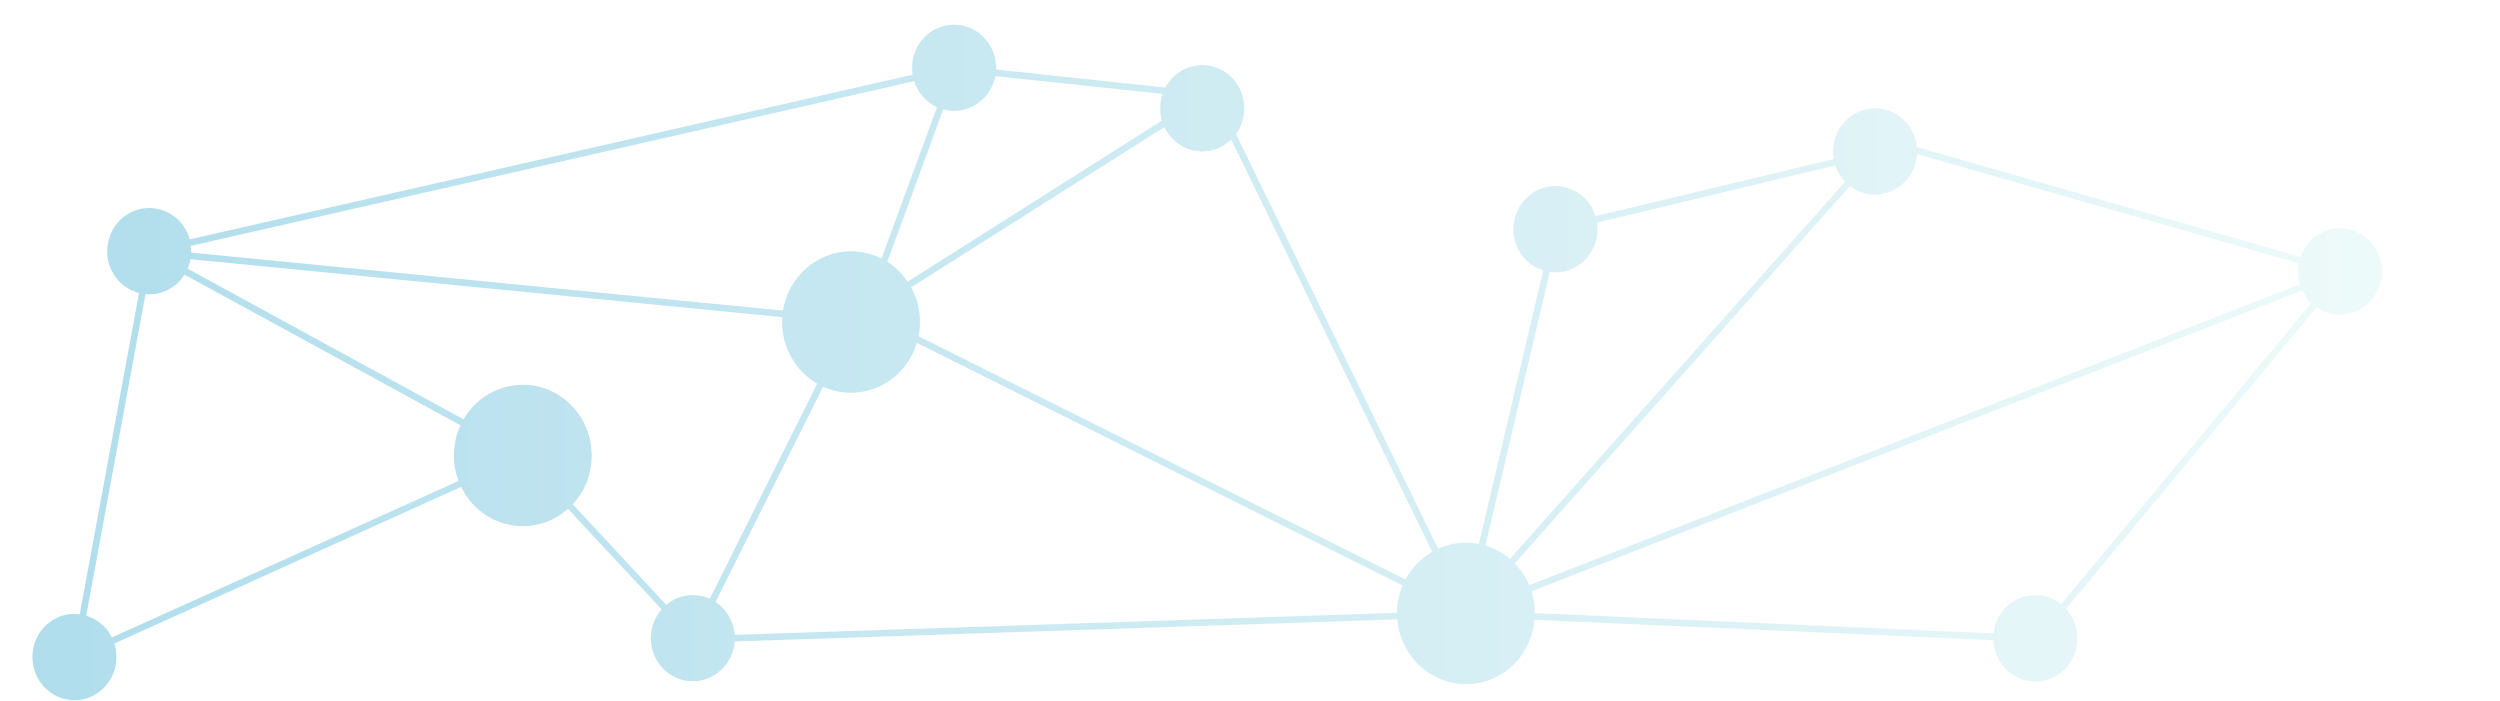
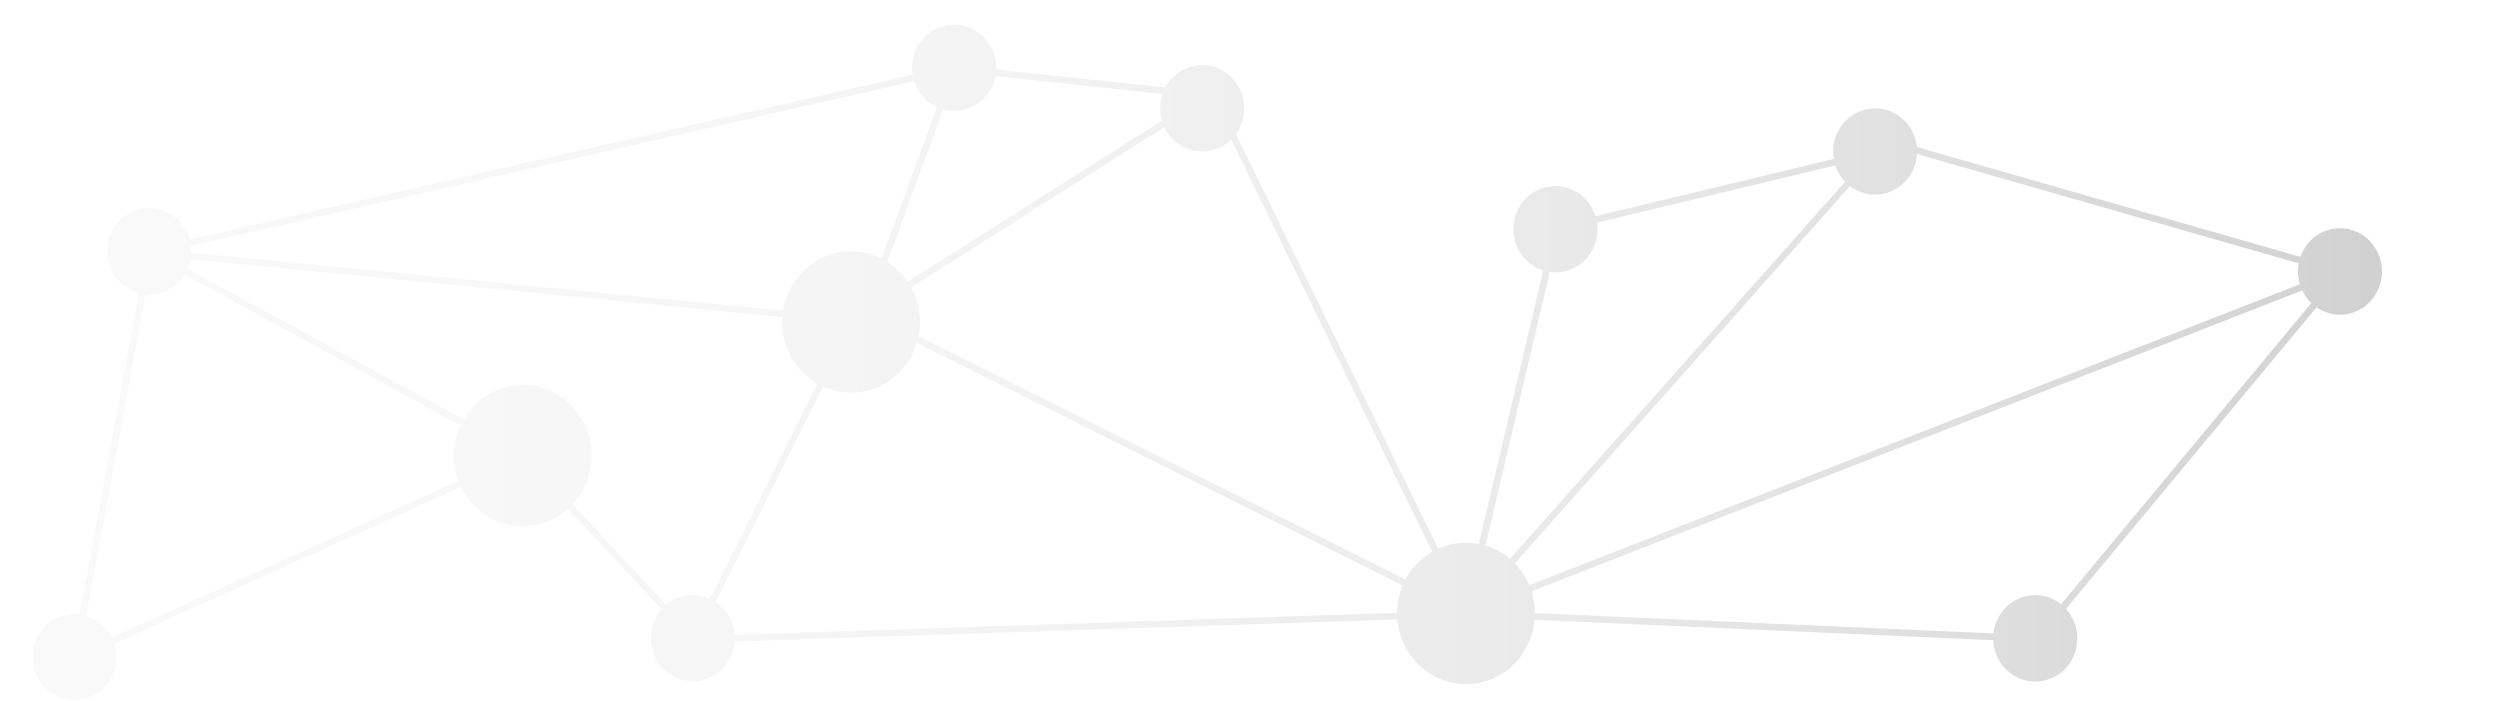
<svg xmlns="http://www.w3.org/2000/svg" version="1.1" id="Layer_1" x="0px" y="0px" viewBox="0 0 1928 540" style="enable-background:new 0 0 1928 540;" xml:space="preserve">
  <style type="text/css">
	.st0{fill:none;}
- 	.st1{opacity:0.45;fill:url(#SVGID_1_);}
+ 	.st1{opacity:0.45;fill:url(#SVGID_1_);enable-background:new    ;}
</style>
  <rect class="st0" width="1928" height="540" />
-   <linearGradient id="SVGID_1_" gradientUnits="userSpaceOnUse" x1="25" y1="262.5" x2="1837.007" y2="262.5" gradientTransform="matrix(1 0 0 -1 0 542)">
-     <stop offset="1.385225e-07" style="stop-color:#50B4D6" />
-     <stop offset="1" style="stop-color:#D9F4F3" />
+   <linearGradient id="SVGID_1_" gradientUnits="userSpaceOnUse" x1="25" y1="-275.5" x2="1837.014" y2="-275.5" gradientTransform="matrix(1 0 0 -1 0 4)">
+     <stop offset="0" style="stop-color:#F2F2F2" />
+     <stop offset="0.229" style="stop-color:#EEEEEE" />
+     <stop offset="0.436" style="stop-color:#E3E3E3" />
+     <stop offset="0.634" style="stop-color:#D1D1D1" />
+     <stop offset="0.826" style="stop-color:#B7B7B7" />
+     <stop offset="1" style="stop-color:#999999" />
  </linearGradient>
-   <path class="st1" d="M1834.8,197.3c-6.4-17.1-25.2-25.7-41.9-19.1c-8.9,3.6-15.7,10.8-18.8,19.9l-295.8-84.7c-0.3-2.9-1-5.8-2-8.6  c-6.4-17.1-25.2-25.7-41.9-19c-14.7,5.8-22.9,21.4-20.2,36.8l-183.7,44.1c-0.2-0.6-0.4-1.3-0.7-1.9c-6.4-17.1-25.2-25.7-41.9-19.1  s-25,25.9-18.6,43c3.5,9.5,11.2,16.8,20.8,19.9l-49.6,210.9c-9.8-1.9-19.9-1-29.1,2.7c-0.8,0.3-1.6,0.6-2.3,1L953.2,103.4  c4.2-5.8,6.4-12.8,6.4-19.9c0-18.4-14.5-33.3-32.4-33.3c-12,0.1-22.9,6.7-28.4,17.3L768.2,53.6c0-0.4,0-0.9,0-1.3  c0-18.4-14.5-33.3-32.4-33.3s-32.4,14.9-32.4,33.3c0,1.8,0.1,3.5,0.4,5.3l-557.5,127c-3.8-14.2-16.5-24.1-31.2-24.2  c-17.9,0-32.4,14.9-32.4,33.3c-0.2,15.1,9.9,28.4,24.5,32.3L61.5,473.7c-1.4-0.2-2.7-0.3-4.1-0.3c-17.9,0-32.4,14.9-32.4,33.3  c0,18.4,14.5,33.3,32.4,33.3s32.4-14.9,32.4-33.3c0-3.5-0.5-7-1.6-10.4l267.4-120.8c8.7,18,26.8,30.3,47.6,30.3  c12.9,0,25.3-4.8,34.8-13.4l72.2,77.5c-5.3,6.2-8.3,14-8.3,22.2c0,18.4,14.5,33.3,32.4,33.3c17,0,31-13.5,32.3-30.7l511-17  c0.4,5.1,1.6,10.1,3.4,15c10.6,28.1,41.3,42.1,68.7,31.3c19.5-7.7,32-26,33.8-46l353.7,15.7c0.1,3.6,0.9,7.2,2.2,10.6  c6.4,17.1,25.2,25.7,41.9,19.1s25-25.9,18.6-43c-1.5-4-3.7-7.6-6.6-10.8l193.2-232.6c8.7,6.1,19.9,7.4,29.8,3.5  C1833,233.8,1841.3,214.5,1834.8,197.3z M1773.7,219.2l-594.4,232.1c-2.6-6.2-6.4-11.9-11.1-16.8l258.5-291c8.8,6.8,20.6,8.5,31,4.4  c12-4.9,20-16.2,20.7-29.1l294.4,84.3C1771.7,208.5,1772.1,214,1773.7,219.2L1773.7,219.2z M403.2,296.7  c-18.9,0.1-36.3,10.3-45.7,26.7L144.7,207.2c1-2.4,1.8-4.8,2.2-7.3l456.4,44.7c-0.1,1.2-0.1,2.5-0.1,3.8  c-0.1,19.5,10.2,37.6,27,47.5l-82.8,165.9c-11.1-5.1-24.2-3.3-33.6,4.6l-72.1-77.5c9.5-10.2,14.7-23.7,14.6-37.6  C456.4,321.1,432.5,296.7,403.2,296.7z M551.9,464.2l82.9-166c6.8,3.1,14.1,4.7,21.5,4.7c23.9,0,44.1-16.2,50.8-38.5l374.6,187.1  c-2.8,6.7-4.3,13.9-4.3,21.1l-510.8,17C565.9,479.4,560.5,470,551.9,464.2z M1195.2,209.7c5.4,0.8,11,0.1,16.1-1.9  c14.5-5.7,22.6-21,20.3-36.1l183.8-44.1c0.1,0.4,0.3,0.9,0.4,1.3c1.6,4.2,4,8,7.1,11.3L1164.5,431c-5.5-4.7-12-8.2-18.9-10.3  L1195.2,209.7z M1083.9,446.9L708.4,259.3c0.7-3.6,1.1-7.3,1.1-11c0-9.3-2.3-18.5-6.8-26.7L898,98c5.3,11.4,16.6,18.7,29.2,18.8  c8.4,0,16.4-3.3,22.3-9.2l155,317.9C1095.8,430.6,1088.6,438,1083.9,446.9L1083.9,446.9z M896.6,72.4c-2.3,6.7-2.4,13.9-0.5,20.6  L700,217.2c-4.1-6.1-9.5-11.3-15.7-15.3l43.1-117.5c2.7,0.7,5.5,1.1,8.4,1.1c15.8,0,28.9-11.6,31.8-26.8L896.6,72.4z M705,62.6  c2.8,8.9,9.2,16.2,17.6,20.1l-42.8,116.7c-7.3-3.7-15.3-5.6-23.5-5.6c-26.4,0-48.3,19.8-52.5,45.7l-456.4-44.7c0-0.4,0-0.7,0-1.1  c0-1.4-0.1-2.7-0.2-4.1L705,62.6z M86.3,491.6c-4-8.1-11.1-14.1-19.8-16.8l45.7-247.9c1,0.1,1.9,0.1,2.9,0.1  c11.1,0,21.4-5.8,27.2-15.2l212.8,116.2c-6.2,13.5-6.8,29-1.5,42.9L86.3,491.6z M1589.5,466c-8.9-7.2-21-9-31.6-4.8  c-11.4,4.6-19.3,15.1-20.5,27.3l-353.7-15.7c0-5.7-0.9-11.3-2.6-16.8L1775.5,224c1.7,3.6,4.1,6.9,7,9.7L1589.5,466z" />
+   <path class="st1" d="M1834.8,197.3c-6.4-17.1-25.2-25.7-41.9-19.1c-8.9,3.6-15.7,10.8-18.8,19.9l-295.8-84.7c-0.3-2.9-1-5.8-2-8.6  c-6.4-17.1-25.2-25.7-41.9-19c-14.7,5.8-22.9,21.4-20.2,36.8l-183.7,44.1c-0.2-0.6-0.4-1.3-0.7-1.9c-6.4-17.1-25.2-25.7-41.9-19.1  s-25,25.9-18.6,43c3.5,9.5,11.2,16.8,20.8,19.9l-49.6,210.9c-9.8-1.9-19.9-1-29.1,2.7c-0.8,0.3-1.6,0.6-2.3,1L953.2,103.4  c4.2-5.8,6.4-12.8,6.4-19.9c0-18.4-14.5-33.3-32.4-33.3c-12,0.1-22.9,6.7-28.4,17.3L768.2,53.6c0-0.4,0-0.9,0-1.3  c0-18.4-14.5-33.3-32.4-33.3s-32.4,14.9-32.4,33.3c0,1.8,0.1,3.5,0.4,5.3l-557.5,127c-3.8-14.2-16.5-24.1-31.2-24.2  c-17.9,0-32.4,14.9-32.4,33.3c-0.2,15.1,9.9,28.4,24.5,32.3L61.5,473.7c-1.4-0.2-2.7-0.3-4.1-0.3c-17.9,0-32.4,14.9-32.4,33.3  c0,18.4,14.5,33.3,32.4,33.3s32.4-14.9,32.4-33.3c0-3.5-0.5-7-1.6-10.4l267.4-120.8c8.7,18,26.8,30.3,47.6,30.3  c12.9,0,25.3-4.8,34.8-13.4l72.2,77.5c-5.3,6.2-8.3,14-8.3,22.2c0,18.4,14.5,33.3,32.4,33.3c17,0,31-13.5,32.3-30.7l511-17  c0.4,5.1,1.6,10.1,3.4,15c10.6,28.1,41.3,42.1,68.7,31.3c19.5-7.7,32-26,33.8-46l353.7,15.7c0.1,3.6,0.9,7.2,2.2,10.6  c6.4,17.1,25.2,25.7,41.9,19.1s25-25.9,18.6-43c-1.5-4-3.7-7.6-6.6-10.8L1786.5,237c8.7,6.1,19.9,7.4,29.8,3.5  C1833,233.8,1841.3,214.5,1834.8,197.3z M1773.7,219.2l-594.4,232.1c-2.6-6.2-6.4-11.9-11.1-16.8l258.5-291c8.8,6.8,20.6,8.5,31,4.4  c12-4.9,20-16.2,20.7-29.1l294.4,84.3C1771.7,208.5,1772.1,214,1773.7,219.2L1773.7,219.2z M403.2,296.7  c-18.9,0.1-36.3,10.3-45.7,26.7L144.7,207.2c1-2.4,1.8-4.8,2.2-7.3l456.4,44.7c-0.1,1.2-0.1,2.5-0.1,3.8  c-0.1,19.5,10.2,37.6,27,47.5l-82.8,165.9c-11.1-5.1-24.2-3.3-33.6,4.6l-72.1-77.5c9.5-10.2,14.7-23.7,14.6-37.6  C456.4,321.1,432.5,296.7,403.2,296.7z M551.9,464.2l82.9-166c6.8,3.1,14.1,4.7,21.5,4.7c23.9,0,44.1-16.2,50.8-38.5l374.6,187.1  c-2.8,6.7-4.3,13.9-4.3,21.1l-510.8,17C565.9,479.4,560.5,470,551.9,464.2z M1195.2,209.7c5.4,0.8,11,0.1,16.1-1.9  c14.5-5.7,22.6-21,20.3-36.1l183.8-44.1c0.1,0.4,0.3,0.9,0.4,1.3c1.6,4.2,4,8,7.1,11.3L1164.5,431c-5.5-4.7-12-8.2-18.9-10.3  L1195.2,209.7z M1083.9,446.9L708.4,259.3c0.7-3.6,1.1-7.3,1.1-11c0-9.3-2.3-18.5-6.8-26.7L898,98c5.3,11.4,16.6,18.7,29.2,18.8  c8.4,0,16.4-3.3,22.3-9.2l155,317.9C1095.8,430.6,1088.6,438,1083.9,446.9L1083.9,446.9z M896.6,72.4c-2.3,6.7-2.4,13.9-0.5,20.6  L700,217.2c-4.1-6.1-9.5-11.3-15.7-15.3l43.1-117.5c2.7,0.7,5.5,1.1,8.4,1.1c15.8,0,28.9-11.6,31.8-26.8L896.6,72.4z M705,62.6  c2.8,8.9,9.2,16.2,17.6,20.1l-42.8,116.7c-7.3-3.7-15.3-5.6-23.5-5.6c-26.4,0-48.3,19.8-52.5,45.7l-456.4-44.7c0-0.4,0-0.7,0-1.1  c0-1.4-0.1-2.7-0.2-4.1L705,62.6z M86.3,491.6c-4-8.1-11.1-14.1-19.8-16.8l45.7-247.9c1,0.1,1.9,0.1,2.9,0.1  c11.1,0,21.4-5.8,27.2-15.2L355.1,328c-6.2,13.5-6.8,29-1.5,42.9L86.3,491.6z M1589.5,466c-8.9-7.2-21-9-31.6-4.8  c-11.4,4.6-19.3,15.1-20.5,27.3l-353.7-15.7c0-5.7-0.9-11.3-2.6-16.8l594.4-232c1.7,3.6,4.1,6.9,7,9.7L1589.5,466z" />
</svg>
